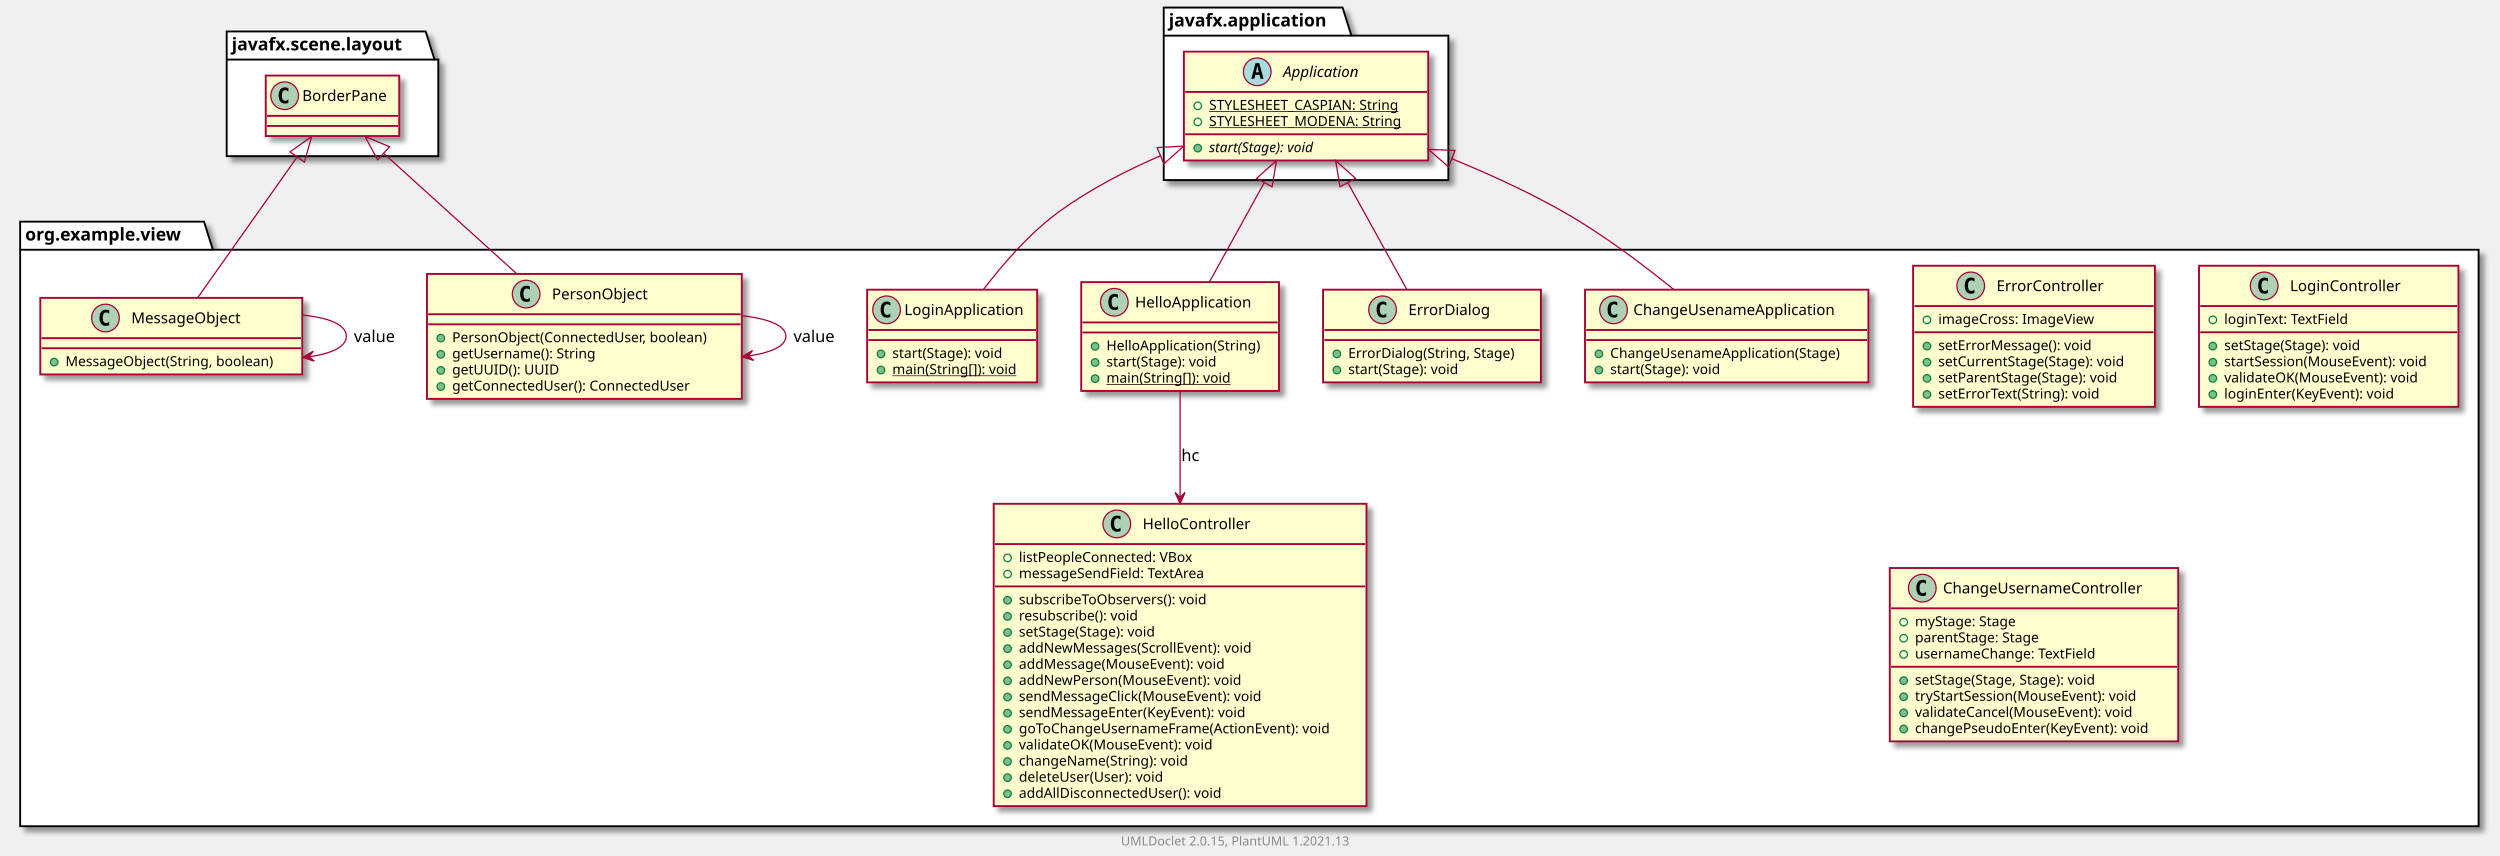
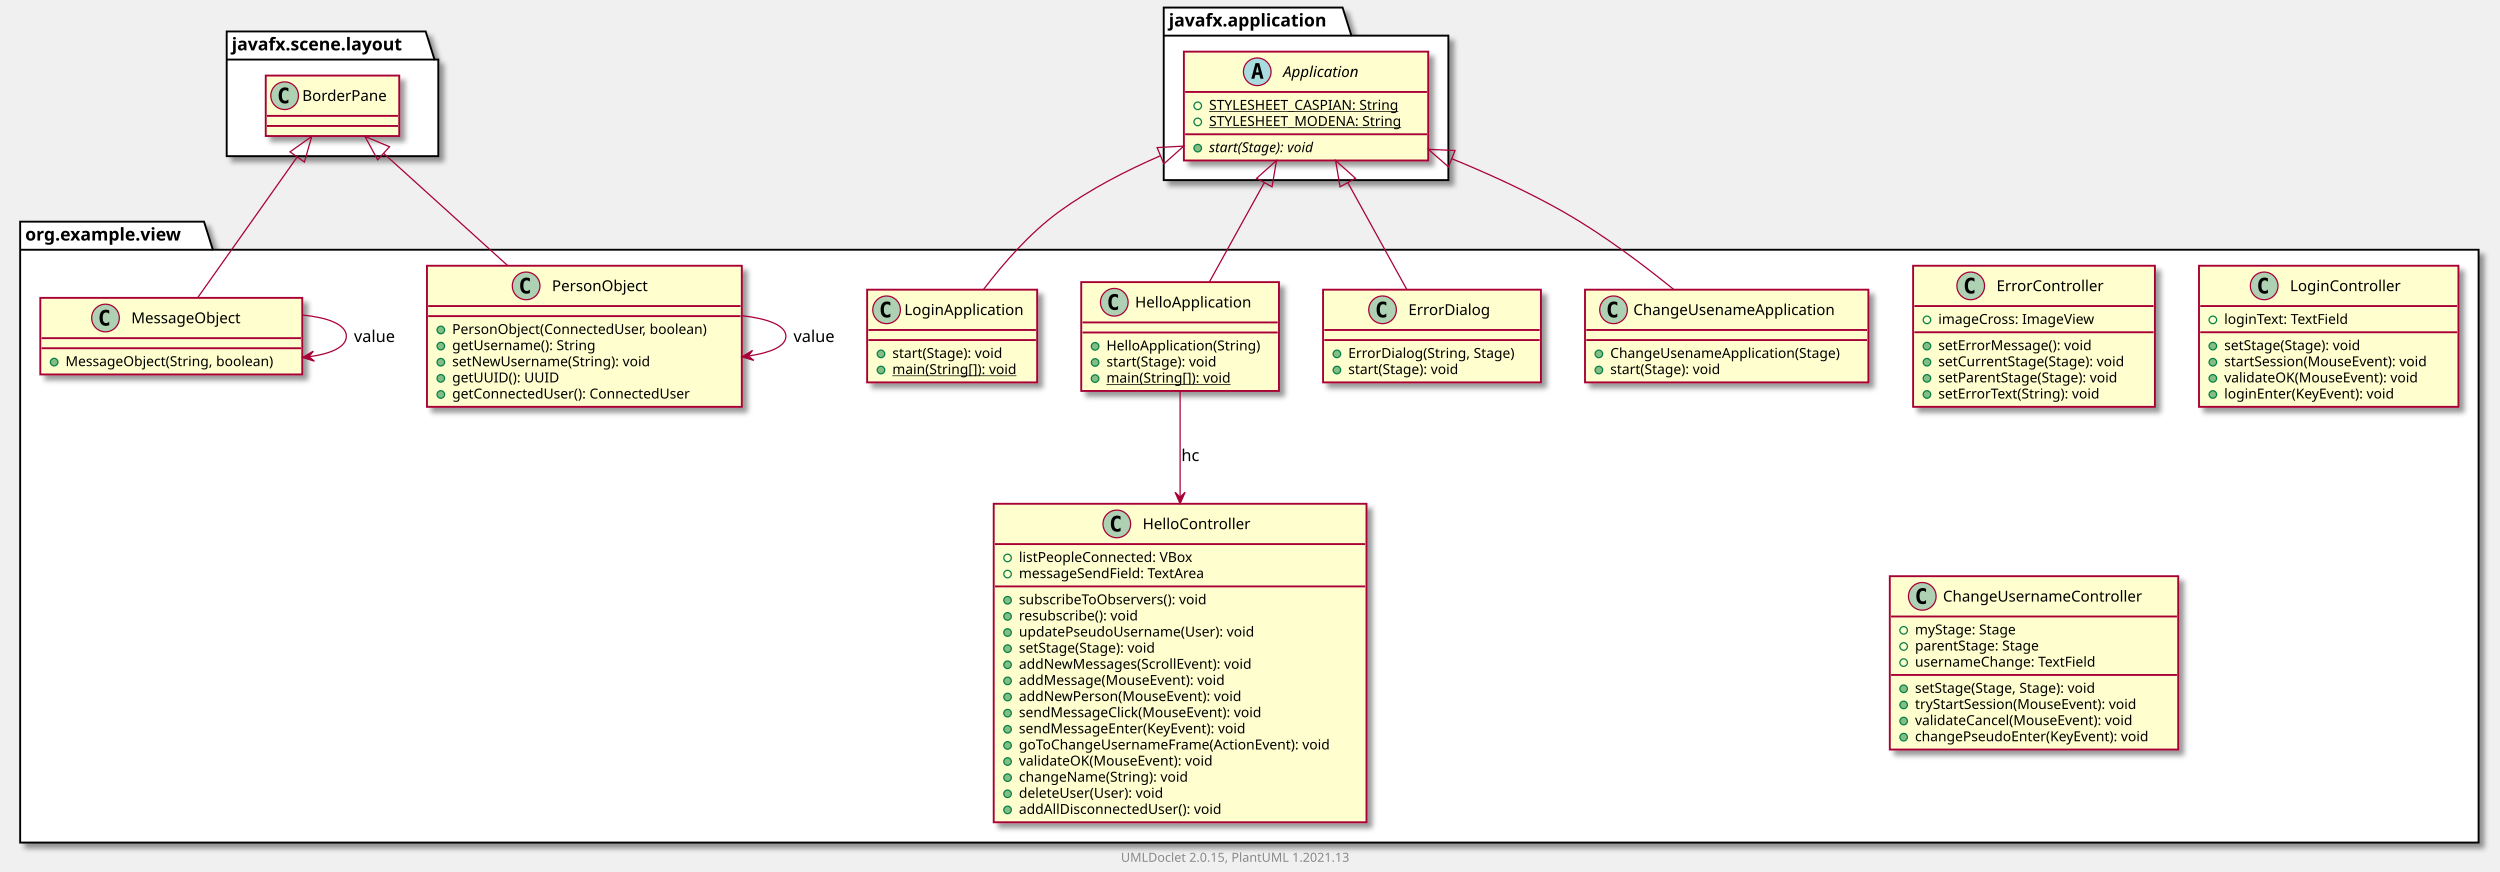
- <svg xmlns="http://www.w3.org/2000/svg" xmlns:xlink="http://www.w3.org/1999/xlink" contentScriptType="application/ecmascript" contentStyleType="text/css" height="679px" preserveAspectRatio="none" style="width:1985px;height:679px;background:#FFFFFF;" version="1.1" viewBox="0 0 1985 679" width="1985px" zoomAndPan="magnify">
+ <svg xmlns="http://www.w3.org/2000/svg" xmlns:xlink="http://www.w3.org/1999/xlink" contentScriptType="application/ecmascript" contentStyleType="text/css" height="692px" preserveAspectRatio="none" style="width:1985px;height:692px;background:#FFFFFF;" version="1.1" viewBox="0 0 1985 692" width="1985px" zoomAndPan="magnify">
  <defs>
-     <filter height="300%" id="fmupxkl5k8jo1" width="300%" x="-1" y="-1">
+     <filter height="300%" id="f5amb7u6bgiwy" width="300%" x="-1" y="-1">
      <feGaussianBlur result="blurOut" stdDeviation="2.0" />
      <feColorMatrix in="blurOut" result="blurOut2" type="matrix" values="0 0 0 0 0 0 0 0 0 0 0 0 0 0 0 0 0 0 .4 0" />
      <feOffset dx="4.0" dy="4.0" in="blurOut2" result="blurOut3" />
      <feBlend in="SourceGraphic" in2="blurOut3" mode="normal" />
    </filter>
  </defs>
  <g>
-     <polygon fill="#FFFFFF" filter="url(#fmupxkl5k8jo1)" points="16,176,162,176,169,198.297,1968,198.297,1968,656,16,656,16,176" style="stroke:#000000;stroke-width:1.5;" />
+     <polygon fill="#FFFFFF" filter="url(#f5amb7u6bgiwy)" points="16,176,162,176,169,198.297,1968,198.297,1968,669,16,669,16,176" style="stroke:#000000;stroke-width:1.5;" />
    <line style="stroke:#000000;stroke-width:1.5;" x1="16" x2="169" y1="198.297" y2="198.297" />
    <text fill="#000000" font-family="sans-serif" font-size="14" font-weight="bold" lengthAdjust="spacing" textLength="140" x="20" y="190.995">org.example.view</text>
-     <polygon fill="#FFFFFF" filter="url(#fmupxkl5k8jo1)" points="180,25,338,25,345,47.297,348,47.297,348,124,180,124,180,25" style="stroke:#000000;stroke-width:1.5;" />
+     <polygon fill="#FFFFFF" filter="url(#f5amb7u6bgiwy)" points="180,25,338,25,345,47.297,348,47.297,348,124,180,124,180,25" style="stroke:#000000;stroke-width:1.5;" />
    <line style="stroke:#000000;stroke-width:1.5;" x1="180" x2="345" y1="47.297" y2="47.297" />
    <text fill="#000000" font-family="sans-serif" font-size="14" font-weight="bold" lengthAdjust="spacing" textLength="152" x="184" y="39.995">javafx.scene.layout</text>
-     <polygon fill="#FFFFFF" filter="url(#fmupxkl5k8jo1)" points="924,6,1066,6,1073,28.297,1150,28.297,1150,143,924,143,924,6" style="stroke:#000000;stroke-width:1.5;" />
+     <polygon fill="#FFFFFF" filter="url(#f5amb7u6bgiwy)" points="924,6,1066,6,1073,28.297,1150,28.297,1150,143,924,143,924,6" style="stroke:#000000;stroke-width:1.5;" />
    <line style="stroke:#000000;stroke-width:1.5;" x1="924" x2="1073" y1="28.297" y2="28.297" />
    <text fill="#000000" font-family="sans-serif" font-size="14" font-weight="bold" lengthAdjust="spacing" textLength="136" x="928" y="20.995">javafx.application</text>
    <a href="MessageObject.html" target="_top" title="MessageObject.html" xlink:actuate="onRequest" xlink:href="MessageObject.html" xlink:show="new" xlink:title="MessageObject.html" xlink:type="simple">
-       <rect codeLine="3" fill="#FEFECE" filter="url(#fmupxkl5k8jo1)" height="60.805" id="org.example.view.MessageObject" style="stroke:#A80036;stroke-width:1.5;" width="208" x="32" y="236.5" />
+       <rect codeLine="3" fill="#FEFECE" filter="url(#f5amb7u6bgiwy)" height="60.805" id="org.example.view.MessageObject" style="stroke:#A80036;stroke-width:1.5;" width="208" x="32" y="236.5" />
      <ellipse cx="83.75" cy="252.5" fill="#ADD1B2" rx="11" ry="11" style="stroke:#A80036;stroke-width:1.0;" />
      <path d="M86.719,258.141 Q86.141,258.438 85.5,258.578 Q84.859,258.734 84.156,258.734 Q81.656,258.734 80.328,257.094 Q79.016,255.438 79.016,252.312 Q79.016,249.188 80.328,247.531 Q81.656,245.875 84.156,245.875 Q84.859,245.875 85.5,246.031 Q86.156,246.188 86.719,246.484 L86.719,249.203 Q86.094,248.625 85.5,248.359 Q84.906,248.078 84.281,248.078 Q82.938,248.078 82.25,249.156 Q81.562,250.219 81.562,252.312 Q81.562,254.406 82.25,255.484 Q82.938,256.547 84.281,256.547 Q84.906,256.547 85.5,256.281 Q86.094,256 86.719,255.422 L86.719,258.141 Z " fill="#000000" />
      <text fill="#000000" font-family="sans-serif" font-size="12" lengthAdjust="spacing" textLength="96" x="104.25" y="256.654">MessageObject</text>
      <line style="stroke:#A80036;stroke-width:1.5;" x1="33" x2="239" y1="268.5" y2="268.5" />
      <line style="stroke:#A80036;stroke-width:1.5;" x1="33" x2="239" y1="276.5" y2="276.5" />
      <ellipse cx="43" cy="287.5" fill="#84BE84" rx="3" ry="3" style="stroke:#038048;stroke-width:1.0;" />
      <text fill="#000000" font-family="sans-serif" font-size="11" lengthAdjust="spacing" textLength="182" x="52" y="290.71">MessageObject(String, boolean)</text>
    </a>
    <a href="ErrorController.html" target="_top" title="ErrorController.html" xlink:actuate="onRequest" xlink:href="ErrorController.html" xlink:show="new" xlink:title="ErrorController.html" xlink:type="simple">
-       <rect codeLine="7" fill="#FEFECE" filter="url(#fmupxkl5k8jo1)" height="112.023" id="org.example.view.ErrorController" style="stroke:#A80036;stroke-width:1.5;" width="192" x="1519" y="211" />
+       <rect codeLine="7" fill="#FEFECE" filter="url(#f5amb7u6bgiwy)" height="112.023" id="org.example.view.ErrorController" style="stroke:#A80036;stroke-width:1.5;" width="192" x="1519" y="211" />
      <ellipse cx="1564.75" cy="227" fill="#ADD1B2" rx="11" ry="11" style="stroke:#A80036;stroke-width:1.0;" />
      <path d="M1567.719,232.641 Q1567.141,232.938 1566.5,233.078 Q1565.859,233.234 1565.156,233.234 Q1562.656,233.234 1561.328,231.594 Q1560.016,229.938 1560.016,226.812 Q1560.016,223.688 1561.328,222.031 Q1562.656,220.375 1565.156,220.375 Q1565.859,220.375 1566.5,220.531 Q1567.156,220.688 1567.719,220.984 L1567.719,223.703 Q1567.094,223.125 1566.5,222.859 Q1565.906,222.578 1565.281,222.578 Q1563.938,222.578 1563.25,223.656 Q1562.562,224.719 1562.562,226.812 Q1562.562,228.906 1563.25,229.984 Q1563.938,231.047 1565.281,231.047 Q1565.906,231.047 1566.5,230.781 Q1567.094,230.5 1567.719,229.922 L1567.719,232.641 Z " fill="#000000" />
      <text fill="#000000" font-family="sans-serif" font-size="12" lengthAdjust="spacing" textLength="92" x="1585.25" y="231.154">ErrorController</text>
      <line style="stroke:#A80036;stroke-width:1.5;" x1="1520" x2="1710" y1="243" y2="243" />
      <ellipse cx="1530" cy="254" rx="3" ry="3" style="stroke:#038048;stroke-width:1.0;fill:none;" />
      <text fill="#000000" font-family="sans-serif" font-size="11" lengthAdjust="spacing" textLength="138" x="1539" y="257.21">imageCross: ImageView</text>
      <line style="stroke:#A80036;stroke-width:1.5;" x1="1520" x2="1710" y1="263.805" y2="263.805" />
      <ellipse cx="1530" cy="274.805" fill="#84BE84" rx="3" ry="3" style="stroke:#038048;stroke-width:1.0;" />
      <text fill="#000000" font-family="sans-serif" font-size="11" lengthAdjust="spacing" textLength="137" x="1539" y="278.015">setErrorMessage(): void</text>
      <ellipse cx="1530" cy="287.609" fill="#84BE84" rx="3" ry="3" style="stroke:#038048;stroke-width:1.0;" />
      <text fill="#000000" font-family="sans-serif" font-size="11" lengthAdjust="spacing" textLength="166" x="1539" y="290.82">setCurrentStage(Stage): void</text>
      <ellipse cx="1530" cy="300.414" fill="#84BE84" rx="3" ry="3" style="stroke:#038048;stroke-width:1.0;" />
      <text fill="#000000" font-family="sans-serif" font-size="11" lengthAdjust="spacing" textLength="160" x="1539" y="303.625">setParentStage(Stage): void</text>
      <ellipse cx="1530" cy="313.219" fill="#84BE84" rx="3" ry="3" style="stroke:#038048;stroke-width:1.0;" />
      <text fill="#000000" font-family="sans-serif" font-size="11" lengthAdjust="spacing" textLength="144" x="1539" y="316.429">setErrorText(String): void</text>
    </a>
    <a href="LoginApplication.html" target="_top" title="LoginApplication.html" xlink:actuate="onRequest" xlink:href="LoginApplication.html" xlink:show="new" xlink:title="LoginApplication.html" xlink:type="simple">
-       <rect codeLine="15" fill="#FEFECE" filter="url(#fmupxkl5k8jo1)" height="73.609" id="org.example.view.LoginApplication" style="stroke:#A80036;stroke-width:1.5;" width="135" x="688.5" y="230" />
+       <rect codeLine="15" fill="#FEFECE" filter="url(#f5amb7u6bgiwy)" height="73.609" id="org.example.view.LoginApplication" style="stroke:#A80036;stroke-width:1.5;" width="135" x="688.5" y="230" />
      <ellipse cx="703.95" cy="246" fill="#ADD1B2" rx="11" ry="11" style="stroke:#A80036;stroke-width:1.0;" />
      <path d="M706.919,251.641 Q706.341,251.938 705.7,252.078 Q705.059,252.234 704.356,252.234 Q701.856,252.234 700.528,250.594 Q699.216,248.938 699.216,245.812 Q699.216,242.688 700.528,241.031 Q701.856,239.375 704.356,239.375 Q705.059,239.375 705.7,239.531 Q706.356,239.688 706.919,239.984 L706.919,242.703 Q706.294,242.125 705.7,241.859 Q705.106,241.578 704.481,241.578 Q703.138,241.578 702.45,242.656 Q701.763,243.719 701.763,245.812 Q701.763,247.906 702.45,248.984 Q703.138,250.047 704.481,250.047 Q705.106,250.047 705.7,249.781 Q706.294,249.5 706.919,248.922 L706.919,251.641 Z " fill="#000000" />
      <text fill="#000000" font-family="sans-serif" font-size="12" lengthAdjust="spacing" textLength="102" x="718.05" y="250.154">LoginApplication</text>
      <line style="stroke:#A80036;stroke-width:1.5;" x1="689.5" x2="822.5" y1="262" y2="262" />
      <line style="stroke:#A80036;stroke-width:1.5;" x1="689.5" x2="822.5" y1="270" y2="270" />
      <ellipse cx="699.5" cy="281" fill="#84BE84" rx="3" ry="3" style="stroke:#038048;stroke-width:1.0;" />
      <text fill="#000000" font-family="sans-serif" font-size="11" lengthAdjust="spacing" textLength="99" x="708.5" y="284.21">start(Stage): void</text>
      <ellipse cx="699.5" cy="293.805" fill="#84BE84" rx="3" ry="3" style="stroke:#038048;stroke-width:1.0;" />
      <text fill="#000000" font-family="sans-serif" font-size="11" lengthAdjust="spacing" text-decoration="underline" textLength="109" x="708.5" y="297.015">main(String[]): void</text>
    </a>
    <a href="LoginController.html" target="_top" title="LoginController.html" xlink:actuate="onRequest" xlink:href="LoginController.html" xlink:show="new" xlink:title="LoginController.html" xlink:type="simple">
-       <rect codeLine="20" fill="#FEFECE" filter="url(#fmupxkl5k8jo1)" height="112.023" id="org.example.view.LoginController" style="stroke:#A80036;stroke-width:1.5;" width="206" x="1746" y="211" />
+       <rect codeLine="20" fill="#FEFECE" filter="url(#f5amb7u6bgiwy)" height="112.023" id="org.example.view.LoginController" style="stroke:#A80036;stroke-width:1.5;" width="206" x="1746" y="211" />
      <ellipse cx="1797.75" cy="227" fill="#ADD1B2" rx="11" ry="11" style="stroke:#A80036;stroke-width:1.0;" />
      <path d="M1800.719,232.641 Q1800.141,232.938 1799.5,233.078 Q1798.859,233.234 1798.156,233.234 Q1795.656,233.234 1794.328,231.594 Q1793.016,229.938 1793.016,226.812 Q1793.016,223.688 1794.328,222.031 Q1795.656,220.375 1798.156,220.375 Q1798.859,220.375 1799.5,220.531 Q1800.156,220.688 1800.719,220.984 L1800.719,223.703 Q1800.094,223.125 1799.5,222.859 Q1798.906,222.578 1798.281,222.578 Q1796.938,222.578 1796.25,223.656 Q1795.562,224.719 1795.562,226.812 Q1795.562,228.906 1796.25,229.984 Q1796.938,231.047 1798.281,231.047 Q1798.906,231.047 1799.5,230.781 Q1800.094,230.5 1800.719,229.922 L1800.719,232.641 Z " fill="#000000" />
      <text fill="#000000" font-family="sans-serif" font-size="12" lengthAdjust="spacing" textLength="94" x="1818.25" y="231.154">LoginController</text>
      <line style="stroke:#A80036;stroke-width:1.5;" x1="1747" x2="1951" y1="243" y2="243" />
      <ellipse cx="1757" cy="254" rx="3" ry="3" style="stroke:#038048;stroke-width:1.0;fill:none;" />
      <text fill="#000000" font-family="sans-serif" font-size="11" lengthAdjust="spacing" textLength="109" x="1766" y="257.21">loginText: TextField</text>
      <line style="stroke:#A80036;stroke-width:1.5;" x1="1747" x2="1951" y1="263.805" y2="263.805" />
      <ellipse cx="1757" cy="274.805" fill="#84BE84" rx="3" ry="3" style="stroke:#038048;stroke-width:1.0;" />
      <text fill="#000000" font-family="sans-serif" font-size="11" lengthAdjust="spacing" textLength="123" x="1766" y="278.015">setStage(Stage): void</text>
      <ellipse cx="1757" cy="287.609" fill="#84BE84" rx="3" ry="3" style="stroke:#038048;stroke-width:1.0;" />
      <text fill="#000000" font-family="sans-serif" font-size="11" lengthAdjust="spacing" textLength="180" x="1766" y="290.82">startSession(MouseEvent): void</text>
      <ellipse cx="1757" cy="300.414" fill="#84BE84" rx="3" ry="3" style="stroke:#038048;stroke-width:1.0;" />
      <text fill="#000000" font-family="sans-serif" font-size="11" lengthAdjust="spacing" textLength="167" x="1766" y="303.625">validateOK(MouseEvent): void</text>
      <ellipse cx="1757" cy="313.219" fill="#84BE84" rx="3" ry="3" style="stroke:#038048;stroke-width:1.0;" />
      <text fill="#000000" font-family="sans-serif" font-size="11" lengthAdjust="spacing" textLength="147" x="1766" y="316.429">loginEnter(KeyEvent): void</text>
    </a>
    <a href="HelloApplication.html" target="_top" title="HelloApplication.html" xlink:actuate="onRequest" xlink:href="HelloApplication.html" xlink:show="new" xlink:title="HelloApplication.html" xlink:type="simple">
-       <rect codeLine="28" fill="#FEFECE" filter="url(#fmupxkl5k8jo1)" height="86.414" id="org.example.view.HelloApplication" style="stroke:#A80036;stroke-width:1.5;" width="157" x="858.5" y="224" />
+       <rect codeLine="28" fill="#FEFECE" filter="url(#f5amb7u6bgiwy)" height="86.414" id="org.example.view.HelloApplication" style="stroke:#A80036;stroke-width:1.5;" width="157" x="858.5" y="224" />
      <ellipse cx="884.75" cy="240" fill="#ADD1B2" rx="11" ry="11" style="stroke:#A80036;stroke-width:1.0;" />
      <path d="M887.719,245.641 Q887.141,245.938 886.5,246.078 Q885.859,246.234 885.156,246.234 Q882.656,246.234 881.328,244.594 Q880.016,242.938 880.016,239.812 Q880.016,236.688 881.328,235.031 Q882.656,233.375 885.156,233.375 Q885.859,233.375 886.5,233.531 Q887.156,233.688 887.719,233.984 L887.719,236.703 Q887.094,236.125 886.5,235.859 Q885.906,235.578 885.281,235.578 Q883.938,235.578 883.25,236.656 Q882.562,237.719 882.562,239.812 Q882.562,241.906 883.25,242.984 Q883.938,244.047 885.281,244.047 Q885.906,244.047 886.5,243.781 Q887.094,243.5 887.719,242.922 L887.719,245.641 Z " fill="#000000" />
      <text fill="#000000" font-family="sans-serif" font-size="12" lengthAdjust="spacing" textLength="100" x="901.25" y="244.154">HelloApplication</text>
      <line style="stroke:#A80036;stroke-width:1.5;" x1="859.5" x2="1014.5" y1="256" y2="256" />
      <line style="stroke:#A80036;stroke-width:1.5;" x1="859.5" x2="1014.5" y1="264" y2="264" />
      <ellipse cx="869.5" cy="275" fill="#84BE84" rx="3" ry="3" style="stroke:#038048;stroke-width:1.0;" />
      <text fill="#000000" font-family="sans-serif" font-size="11" lengthAdjust="spacing" textLength="131" x="878.5" y="278.21">HelloApplication(String)</text>
      <ellipse cx="869.5" cy="287.805" fill="#84BE84" rx="3" ry="3" style="stroke:#038048;stroke-width:1.0;" />
      <text fill="#000000" font-family="sans-serif" font-size="11" lengthAdjust="spacing" textLength="99" x="878.5" y="291.015">start(Stage): void</text>
      <ellipse cx="869.5" cy="300.609" fill="#84BE84" rx="3" ry="3" style="stroke:#038048;stroke-width:1.0;" />
      <text fill="#000000" font-family="sans-serif" font-size="11" lengthAdjust="spacing" text-decoration="underline" textLength="109" x="878.5" y="303.82">main(String[]): void</text>
    </a>
    <a href="ChangeUsernameController.html" target="_top" title="ChangeUsernameController.html" xlink:actuate="onRequest" xlink:href="ChangeUsernameController.html" xlink:show="new" xlink:title="ChangeUsernameController.html" xlink:type="simple">
-       <rect codeLine="34" fill="#FEFECE" filter="url(#fmupxkl5k8jo1)" height="137.633" id="org.example.view.ChangeUsernameController" style="stroke:#A80036;stroke-width:1.5;" width="229" x="1500.5" y="451" />
-       <ellipse cx="1526.3" cy="467" fill="#ADD1B2" rx="11" ry="11" style="stroke:#A80036;stroke-width:1.0;" />
-       <path d="M1529.269,472.641 Q1528.691,472.938 1528.05,473.078 Q1527.409,473.234 1526.706,473.234 Q1524.206,473.234 1522.878,471.594 Q1521.566,469.938 1521.566,466.812 Q1521.566,463.688 1522.878,462.031 Q1524.206,460.375 1526.706,460.375 Q1527.409,460.375 1528.05,460.531 Q1528.706,460.688 1529.269,460.984 L1529.269,463.703 Q1528.644,463.125 1528.05,462.859 Q1527.456,462.578 1526.831,462.578 Q1525.487,462.578 1524.8,463.656 Q1524.112,464.719 1524.112,466.812 Q1524.112,468.906 1524.8,469.984 Q1525.487,471.047 1526.831,471.047 Q1527.456,471.047 1528.05,470.781 Q1528.644,470.5 1529.269,469.922 L1529.269,472.641 Z " fill="#000000" />
-       <text fill="#000000" font-family="sans-serif" font-size="12" lengthAdjust="spacing" textLength="173" x="1542.7" y="471.154">ChangeUsernameController</text>
-       <line style="stroke:#A80036;stroke-width:1.5;" x1="1501.5" x2="1728.5" y1="483" y2="483" />
-       <ellipse cx="1511.5" cy="494" rx="3" ry="3" style="stroke:#038048;stroke-width:1.0;fill:none;" />
-       <text fill="#000000" font-family="sans-serif" font-size="11" lengthAdjust="spacing" textLength="91" x="1520.5" y="497.21">myStage: Stage</text>
-       <ellipse cx="1511.5" cy="506.805" rx="3" ry="3" style="stroke:#038048;stroke-width:1.0;fill:none;" />
-       <text fill="#000000" font-family="sans-serif" font-size="11" lengthAdjust="spacing" textLength="111" x="1520.5" y="510.015">parentStage: Stage</text>
-       <ellipse cx="1511.5" cy="519.609" rx="3" ry="3" style="stroke:#038048;stroke-width:1.0;fill:none;" />
-       <text fill="#000000" font-family="sans-serif" font-size="11" lengthAdjust="spacing" textLength="159" x="1520.5" y="522.82">usernameChange: TextField</text>
-       <line style="stroke:#A80036;stroke-width:1.5;" x1="1501.5" x2="1728.5" y1="529.414" y2="529.414" />
-       <ellipse cx="1511.5" cy="540.414" fill="#84BE84" rx="3" ry="3" style="stroke:#038048;stroke-width:1.0;" />
-       <text fill="#000000" font-family="sans-serif" font-size="11" lengthAdjust="spacing" textLength="164" x="1520.5" y="543.625">setStage(Stage, Stage): void</text>
-       <ellipse cx="1511.5" cy="553.219" fill="#84BE84" rx="3" ry="3" style="stroke:#038048;stroke-width:1.0;" />
-       <text fill="#000000" font-family="sans-serif" font-size="11" lengthAdjust="spacing" textLength="196" x="1520.5" y="556.429">tryStartSession(MouseEvent): void</text>
-       <ellipse cx="1511.5" cy="566.023" fill="#84BE84" rx="3" ry="3" style="stroke:#038048;stroke-width:1.0;" />
-       <text fill="#000000" font-family="sans-serif" font-size="11" lengthAdjust="spacing" textLength="189" x="1520.5" y="569.234">validateCancel(MouseEvent): void</text>
-       <ellipse cx="1511.5" cy="578.828" fill="#84BE84" rx="3" ry="3" style="stroke:#038048;stroke-width:1.0;" />
-       <text fill="#000000" font-family="sans-serif" font-size="11" lengthAdjust="spacing" textLength="203" x="1520.5" y="582.039">changePseudoEnter(KeyEvent): void</text>
+       <rect codeLine="34" fill="#FEFECE" filter="url(#f5amb7u6bgiwy)" height="137.633" id="org.example.view.ChangeUsernameController" style="stroke:#A80036;stroke-width:1.5;" width="229" x="1500.5" y="457.5" />
+       <ellipse cx="1526.3" cy="473.5" fill="#ADD1B2" rx="11" ry="11" style="stroke:#A80036;stroke-width:1.0;" />
+       <path d="M1529.269,479.141 Q1528.691,479.438 1528.05,479.578 Q1527.409,479.734 1526.706,479.734 Q1524.206,479.734 1522.878,478.094 Q1521.566,476.438 1521.566,473.312 Q1521.566,470.188 1522.878,468.531 Q1524.206,466.875 1526.706,466.875 Q1527.409,466.875 1528.05,467.031 Q1528.706,467.188 1529.269,467.484 L1529.269,470.203 Q1528.644,469.625 1528.05,469.359 Q1527.456,469.078 1526.831,469.078 Q1525.487,469.078 1524.8,470.156 Q1524.112,471.219 1524.112,473.312 Q1524.112,475.406 1524.8,476.484 Q1525.487,477.547 1526.831,477.547 Q1527.456,477.547 1528.05,477.281 Q1528.644,477 1529.269,476.422 L1529.269,479.141 Z " fill="#000000" />
+       <text fill="#000000" font-family="sans-serif" font-size="12" lengthAdjust="spacing" textLength="173" x="1542.7" y="477.654">ChangeUsernameController</text>
+       <line style="stroke:#A80036;stroke-width:1.5;" x1="1501.5" x2="1728.5" y1="489.5" y2="489.5" />
+       <ellipse cx="1511.5" cy="500.5" rx="3" ry="3" style="stroke:#038048;stroke-width:1.0;fill:none;" />
+       <text fill="#000000" font-family="sans-serif" font-size="11" lengthAdjust="spacing" textLength="91" x="1520.5" y="503.71">myStage: Stage</text>
+       <ellipse cx="1511.5" cy="513.305" rx="3" ry="3" style="stroke:#038048;stroke-width:1.0;fill:none;" />
+       <text fill="#000000" font-family="sans-serif" font-size="11" lengthAdjust="spacing" textLength="111" x="1520.5" y="516.515">parentStage: Stage</text>
+       <ellipse cx="1511.5" cy="526.109" rx="3" ry="3" style="stroke:#038048;stroke-width:1.0;fill:none;" />
+       <text fill="#000000" font-family="sans-serif" font-size="11" lengthAdjust="spacing" textLength="159" x="1520.5" y="529.32">usernameChange: TextField</text>
+       <line style="stroke:#A80036;stroke-width:1.5;" x1="1501.5" x2="1728.5" y1="535.914" y2="535.914" />
+       <ellipse cx="1511.5" cy="546.914" fill="#84BE84" rx="3" ry="3" style="stroke:#038048;stroke-width:1.0;" />
+       <text fill="#000000" font-family="sans-serif" font-size="11" lengthAdjust="spacing" textLength="164" x="1520.5" y="550.125">setStage(Stage, Stage): void</text>
+       <ellipse cx="1511.5" cy="559.719" fill="#84BE84" rx="3" ry="3" style="stroke:#038048;stroke-width:1.0;" />
+       <text fill="#000000" font-family="sans-serif" font-size="11" lengthAdjust="spacing" textLength="196" x="1520.5" y="562.929">tryStartSession(MouseEvent): void</text>
+       <ellipse cx="1511.5" cy="572.523" fill="#84BE84" rx="3" ry="3" style="stroke:#038048;stroke-width:1.0;" />
+       <text fill="#000000" font-family="sans-serif" font-size="11" lengthAdjust="spacing" textLength="189" x="1520.5" y="575.734">validateCancel(MouseEvent): void</text>
+       <ellipse cx="1511.5" cy="585.328" fill="#84BE84" rx="3" ry="3" style="stroke:#038048;stroke-width:1.0;" />
+       <text fill="#000000" font-family="sans-serif" font-size="11" lengthAdjust="spacing" textLength="203" x="1520.5" y="588.539">changePseudoEnter(KeyEvent): void</text>
    </a>
    <a href="ErrorDialog.html" target="_top" title="ErrorDialog.html" xlink:actuate="onRequest" xlink:href="ErrorDialog.html" xlink:show="new" xlink:title="ErrorDialog.html" xlink:type="simple">
-       <rect codeLine="44" fill="#FEFECE" filter="url(#fmupxkl5k8jo1)" height="73.609" id="org.example.view.ErrorDialog" style="stroke:#A80036;stroke-width:1.5;" width="173" x="1050.5" y="230" />
+       <rect codeLine="44" fill="#FEFECE" filter="url(#f5amb7u6bgiwy)" height="73.609" id="org.example.view.ErrorDialog" style="stroke:#A80036;stroke-width:1.5;" width="173" x="1050.5" y="230" />
      <ellipse cx="1097.75" cy="246" fill="#ADD1B2" rx="11" ry="11" style="stroke:#A80036;stroke-width:1.0;" />
      <path d="M1100.719,251.641 Q1100.141,251.938 1099.5,252.078 Q1098.859,252.234 1098.156,252.234 Q1095.656,252.234 1094.328,250.594 Q1093.016,248.938 1093.016,245.812 Q1093.016,242.688 1094.328,241.031 Q1095.656,239.375 1098.156,239.375 Q1098.859,239.375 1099.5,239.531 Q1100.156,239.688 1100.719,239.984 L1100.719,242.703 Q1100.094,242.125 1099.5,241.859 Q1098.906,241.578 1098.281,241.578 Q1096.938,241.578 1096.25,242.656 Q1095.562,243.719 1095.562,245.812 Q1095.562,247.906 1096.25,248.984 Q1096.938,250.047 1098.281,250.047 Q1098.906,250.047 1099.5,249.781 Q1100.094,249.5 1100.719,248.922 L1100.719,251.641 Z " fill="#000000" />
      <text fill="#000000" font-family="sans-serif" font-size="12" lengthAdjust="spacing" textLength="70" x="1118.25" y="250.154">ErrorDialog</text>
      <line style="stroke:#A80036;stroke-width:1.5;" x1="1051.5" x2="1222.5" y1="262" y2="262" />
      <line style="stroke:#A80036;stroke-width:1.5;" x1="1051.5" x2="1222.5" y1="270" y2="270" />
      <ellipse cx="1061.5" cy="281" fill="#84BE84" rx="3" ry="3" style="stroke:#038048;stroke-width:1.0;" />
      <text fill="#000000" font-family="sans-serif" font-size="11" lengthAdjust="spacing" textLength="147" x="1070.5" y="284.21">ErrorDialog(String, Stage)</text>
      <ellipse cx="1061.5" cy="293.805" fill="#84BE84" rx="3" ry="3" style="stroke:#038048;stroke-width:1.0;" />
      <text fill="#000000" font-family="sans-serif" font-size="11" lengthAdjust="spacing" textLength="99" x="1070.5" y="297.015">start(Stage): void</text>
    </a>
    <a href="ChangeUsenameApplication.html" target="_top" title="ChangeUsenameApplication.html" xlink:actuate="onRequest" xlink:href="ChangeUsenameApplication.html" xlink:show="new" xlink:title="ChangeUsenameApplication.html" xlink:type="simple">
-       <rect codeLine="49" fill="#FEFECE" filter="url(#fmupxkl5k8jo1)" height="73.609" id="org.example.view.ChangeUsenameApplication" style="stroke:#A80036;stroke-width:1.5;" width="225" x="1258.5" y="230" />
+       <rect codeLine="49" fill="#FEFECE" filter="url(#f5amb7u6bgiwy)" height="73.609" id="org.example.view.ChangeUsenameApplication" style="stroke:#A80036;stroke-width:1.5;" width="225" x="1258.5" y="230" />
      <ellipse cx="1281.15" cy="246" fill="#ADD1B2" rx="11" ry="11" style="stroke:#A80036;stroke-width:1.0;" />
      <path d="M1284.119,251.641 Q1283.541,251.938 1282.9,252.078 Q1282.259,252.234 1281.556,252.234 Q1279.056,252.234 1277.728,250.594 Q1276.416,248.938 1276.416,245.812 Q1276.416,242.688 1277.728,241.031 Q1279.056,239.375 1281.556,239.375 Q1282.259,239.375 1282.9,239.531 Q1283.556,239.688 1284.119,239.984 L1284.119,242.703 Q1283.494,242.125 1282.9,241.859 Q1282.306,241.578 1281.681,241.578 Q1280.338,241.578 1279.65,242.656 Q1278.963,243.719 1278.963,245.812 Q1278.963,247.906 1279.65,248.984 Q1280.338,250.047 1281.681,250.047 Q1282.306,250.047 1282.9,249.781 Q1283.494,249.5 1284.119,248.922 L1284.119,251.641 Z " fill="#000000" />
      <text fill="#000000" font-family="sans-serif" font-size="12" lengthAdjust="spacing" textLength="176" x="1296.85" y="250.154">ChangeUsenameApplication</text>
      <line style="stroke:#A80036;stroke-width:1.5;" x1="1259.5" x2="1482.5" y1="262" y2="262" />
      <line style="stroke:#A80036;stroke-width:1.5;" x1="1259.5" x2="1482.5" y1="270" y2="270" />
      <ellipse cx="1269.5" cy="281" fill="#84BE84" rx="3" ry="3" style="stroke:#038048;stroke-width:1.0;" />
      <text fill="#000000" font-family="sans-serif" font-size="11" lengthAdjust="spacing" textLength="199" x="1278.5" y="284.21">ChangeUsenameApplication(Stage)</text>
      <ellipse cx="1269.5" cy="293.805" fill="#84BE84" rx="3" ry="3" style="stroke:#038048;stroke-width:1.0;" />
      <text fill="#000000" font-family="sans-serif" font-size="11" lengthAdjust="spacing" textLength="99" x="1278.5" y="297.015">start(Stage): void</text>
    </a>
    <a href="HelloController.html" target="_top" title="HelloController.html" xlink:actuate="onRequest" xlink:href="HelloController.html" xlink:show="new" xlink:title="HelloController.html" xlink:type="simple">
-       <rect codeLine="54" fill="#FEFECE" filter="url(#fmupxkl5k8jo1)" height="240.07" id="org.example.view.HelloController" style="stroke:#A80036;stroke-width:1.5;" width="296" x="789" y="400" />
+       <rect codeLine="54" fill="#FEFECE" filter="url(#f5amb7u6bgiwy)" height="252.875" id="org.example.view.HelloController" style="stroke:#A80036;stroke-width:1.5;" width="296" x="789" y="400" />
      <ellipse cx="886.75" cy="416" fill="#ADD1B2" rx="11" ry="11" style="stroke:#A80036;stroke-width:1.0;" />
      <path d="M889.719,421.641 Q889.141,421.938 888.5,422.078 Q887.859,422.234 887.156,422.234 Q884.656,422.234 883.328,420.594 Q882.016,418.938 882.016,415.812 Q882.016,412.688 883.328,411.031 Q884.656,409.375 887.156,409.375 Q887.859,409.375 888.5,409.531 Q889.156,409.688 889.719,409.984 L889.719,412.703 Q889.094,412.125 888.5,411.859 Q887.906,411.578 887.281,411.578 Q885.938,411.578 885.25,412.656 Q884.562,413.719 884.562,415.812 Q884.562,417.906 885.25,418.984 Q885.938,420.047 887.281,420.047 Q887.906,420.047 888.5,419.781 Q889.094,419.5 889.719,418.922 L889.719,421.641 Z " fill="#000000" />
      <text fill="#000000" font-family="sans-serif" font-size="12" lengthAdjust="spacing" textLength="92" x="907.25" y="420.154">HelloController</text>
      <line style="stroke:#A80036;stroke-width:1.5;" x1="790" x2="1084" y1="432" y2="432" />
      <ellipse cx="800" cy="443" rx="3" ry="3" style="stroke:#038048;stroke-width:1.0;fill:none;" />
      <text fill="#000000" font-family="sans-serif" font-size="11" lengthAdjust="spacing" textLength="151" x="809" y="446.21">listPeopleConnected: VBox</text>
      <ellipse cx="800" cy="455.805" rx="3" ry="3" style="stroke:#038048;stroke-width:1.0;fill:none;" />
      <text fill="#000000" font-family="sans-serif" font-size="11" lengthAdjust="spacing" textLength="166" x="809" y="459.015">messageSendField: TextArea</text>
      <line style="stroke:#A80036;stroke-width:1.5;" x1="790" x2="1084" y1="465.609" y2="465.609" />
      <ellipse cx="800" cy="476.609" fill="#84BE84" rx="3" ry="3" style="stroke:#038048;stroke-width:1.0;" />
      <text fill="#000000" font-family="sans-serif" font-size="11" lengthAdjust="spacing" textLength="169" x="809" y="479.82">subscribeToObservers(): void</text>
      <ellipse cx="800" cy="489.414" fill="#84BE84" rx="3" ry="3" style="stroke:#038048;stroke-width:1.0;" />
      <text fill="#000000" font-family="sans-serif" font-size="11" lengthAdjust="spacing" textLength="107" x="809" y="492.625">resubscribe(): void</text>
      <ellipse cx="800" cy="502.219" fill="#84BE84" rx="3" ry="3" style="stroke:#038048;stroke-width:1.0;" />
-       <text fill="#000000" font-family="sans-serif" font-size="11" lengthAdjust="spacing" textLength="123" x="809" y="505.429">setStage(Stage): void</text>
+       <text fill="#000000" font-family="sans-serif" font-size="11" lengthAdjust="spacing" textLength="206" x="809" y="505.429">updatePseudoUsername(User): void</text>
      <ellipse cx="800" cy="515.023" fill="#84BE84" rx="3" ry="3" style="stroke:#038048;stroke-width:1.0;" />
-       <text fill="#000000" font-family="sans-serif" font-size="11" lengthAdjust="spacing" textLength="205" x="809" y="518.234">addNewMessages(ScrollEvent): void</text>
+       <text fill="#000000" font-family="sans-serif" font-size="11" lengthAdjust="spacing" textLength="123" x="809" y="518.234">setStage(Stage): void</text>
      <ellipse cx="800" cy="527.828" fill="#84BE84" rx="3" ry="3" style="stroke:#038048;stroke-width:1.0;" />
-       <text fill="#000000" font-family="sans-serif" font-size="11" lengthAdjust="spacing" textLength="179" x="809" y="531.039">addMessage(MouseEvent): void</text>
+       <text fill="#000000" font-family="sans-serif" font-size="11" lengthAdjust="spacing" textLength="205" x="809" y="531.039">addNewMessages(ScrollEvent): void</text>
      <ellipse cx="800" cy="540.633" fill="#84BE84" rx="3" ry="3" style="stroke:#038048;stroke-width:1.0;" />
-       <text fill="#000000" font-family="sans-serif" font-size="11" lengthAdjust="spacing" textLength="192" x="809" y="543.843">addNewPerson(MouseEvent): void</text>
+       <text fill="#000000" font-family="sans-serif" font-size="11" lengthAdjust="spacing" textLength="179" x="809" y="543.843">addMessage(MouseEvent): void</text>
      <ellipse cx="800" cy="553.438" fill="#84BE84" rx="3" ry="3" style="stroke:#038048;stroke-width:1.0;" />
-       <text fill="#000000" font-family="sans-serif" font-size="11" lengthAdjust="spacing" textLength="212" x="809" y="556.648">sendMessageClick(MouseEvent): void</text>
+       <text fill="#000000" font-family="sans-serif" font-size="11" lengthAdjust="spacing" textLength="192" x="809" y="556.648">addNewPerson(MouseEvent): void</text>
      <ellipse cx="800" cy="566.242" fill="#84BE84" rx="3" ry="3" style="stroke:#038048;stroke-width:1.0;" />
-       <text fill="#000000" font-family="sans-serif" font-size="11" lengthAdjust="spacing" textLength="199" x="809" y="569.453">sendMessageEnter(KeyEvent): void</text>
+       <text fill="#000000" font-family="sans-serif" font-size="11" lengthAdjust="spacing" textLength="212" x="809" y="569.453">sendMessageClick(MouseEvent): void</text>
      <ellipse cx="800" cy="579.047" fill="#84BE84" rx="3" ry="3" style="stroke:#038048;stroke-width:1.0;" />
-       <text fill="#000000" font-family="sans-serif" font-size="11" lengthAdjust="spacing" textLength="270" x="809" y="582.257">goToChangeUsernameFrame(ActionEvent): void</text>
+       <text fill="#000000" font-family="sans-serif" font-size="11" lengthAdjust="spacing" textLength="199" x="809" y="582.257">sendMessageEnter(KeyEvent): void</text>
      <ellipse cx="800" cy="591.852" fill="#84BE84" rx="3" ry="3" style="stroke:#038048;stroke-width:1.0;" />
-       <text fill="#000000" font-family="sans-serif" font-size="11" lengthAdjust="spacing" textLength="167" x="809" y="595.062">validateOK(MouseEvent): void</text>
+       <text fill="#000000" font-family="sans-serif" font-size="11" lengthAdjust="spacing" textLength="270" x="809" y="595.062">goToChangeUsernameFrame(ActionEvent): void</text>
      <ellipse cx="800" cy="604.656" fill="#84BE84" rx="3" ry="3" style="stroke:#038048;stroke-width:1.0;" />
-       <text fill="#000000" font-family="sans-serif" font-size="11" lengthAdjust="spacing" textLength="147" x="809" y="607.867">changeName(String): void</text>
+       <text fill="#000000" font-family="sans-serif" font-size="11" lengthAdjust="spacing" textLength="167" x="809" y="607.867">validateOK(MouseEvent): void</text>
      <ellipse cx="800" cy="617.461" fill="#84BE84" rx="3" ry="3" style="stroke:#038048;stroke-width:1.0;" />
-       <text fill="#000000" font-family="sans-serif" font-size="11" lengthAdjust="spacing" textLength="128" x="809" y="620.671">deleteUser(User): void</text>
+       <text fill="#000000" font-family="sans-serif" font-size="11" lengthAdjust="spacing" textLength="147" x="809" y="620.671">changeName(String): void</text>
      <ellipse cx="800" cy="630.266" fill="#84BE84" rx="3" ry="3" style="stroke:#038048;stroke-width:1.0;" />
-       <text fill="#000000" font-family="sans-serif" font-size="11" lengthAdjust="spacing" textLength="176" x="809" y="633.476">addAllDisconnectedUser(): void</text>
+       <text fill="#000000" font-family="sans-serif" font-size="11" lengthAdjust="spacing" textLength="128" x="809" y="633.476">deleteUser(User): void</text>
+       <ellipse cx="800" cy="643.07" fill="#84BE84" rx="3" ry="3" style="stroke:#038048;stroke-width:1.0;" />
+       <text fill="#000000" font-family="sans-serif" font-size="11" lengthAdjust="spacing" textLength="176" x="809" y="646.281">addAllDisconnectedUser(): void</text>
    </a>
    <a href="PersonObject.html" target="_top" title="PersonObject.html" xlink:actuate="onRequest" xlink:href="PersonObject.html" xlink:show="new" xlink:title="PersonObject.html" xlink:type="simple">
-       <rect codeLine="72" fill="#FEFECE" filter="url(#fmupxkl5k8jo1)" height="99.219" id="org.example.view.PersonObject" style="stroke:#A80036;stroke-width:1.5;" width="250" x="339" y="217.5" />
-       <ellipse cx="417.75" cy="233.5" fill="#ADD1B2" rx="11" ry="11" style="stroke:#A80036;stroke-width:1.0;" />
-       <path d="M420.719,239.141 Q420.141,239.438 419.5,239.578 Q418.859,239.734 418.156,239.734 Q415.656,239.734 414.328,238.094 Q413.016,236.438 413.016,233.312 Q413.016,230.188 414.328,228.531 Q415.656,226.875 418.156,226.875 Q418.859,226.875 419.5,227.031 Q420.156,227.188 420.719,227.484 L420.719,230.203 Q420.094,229.625 419.5,229.359 Q418.906,229.078 418.281,229.078 Q416.938,229.078 416.25,230.156 Q415.562,231.219 415.562,233.312 Q415.562,235.406 416.25,236.484 Q416.938,237.547 418.281,237.547 Q418.906,237.547 419.5,237.281 Q420.094,237 420.719,236.422 L420.719,239.141 Z " fill="#000000" />
-       <text fill="#000000" font-family="sans-serif" font-size="12" lengthAdjust="spacing" textLength="84" x="438.25" y="237.654">PersonObject</text>
-       <line style="stroke:#A80036;stroke-width:1.5;" x1="340" x2="588" y1="249.5" y2="249.5" />
-       <line style="stroke:#A80036;stroke-width:1.5;" x1="340" x2="588" y1="257.5" y2="257.5" />
-       <ellipse cx="350" cy="268.5" fill="#84BE84" rx="3" ry="3" style="stroke:#038048;stroke-width:1.0;" />
-       <text fill="#000000" font-family="sans-serif" font-size="11" lengthAdjust="spacing" textLength="224" x="359" y="271.71">PersonObject(ConnectedUser, boolean)</text>
-       <ellipse cx="350" cy="281.305" fill="#84BE84" rx="3" ry="3" style="stroke:#038048;stroke-width:1.0;" />
-       <text fill="#000000" font-family="sans-serif" font-size="11" lengthAdjust="spacing" textLength="127" x="359" y="284.515">getUsername(): String</text>
-       <ellipse cx="350" cy="294.109" fill="#84BE84" rx="3" ry="3" style="stroke:#038048;stroke-width:1.0;" />
-       <text fill="#000000" font-family="sans-serif" font-size="11" lengthAdjust="spacing" textLength="88" x="359" y="297.32">getUUID(): UUID</text>
-       <ellipse cx="350" cy="306.914" fill="#84BE84" rx="3" ry="3" style="stroke:#038048;stroke-width:1.0;" />
-       <text fill="#000000" font-family="sans-serif" font-size="11" lengthAdjust="spacing" textLength="208" x="359" y="310.125">getConnectedUser(): ConnectedUser</text>
-     </a>
-     <rect codeLine="91" fill="#FEFECE" filter="url(#fmupxkl5k8jo1)" height="48" id="javafx.scene.layout.BorderPane" style="stroke:#A80036;stroke-width:1.5;" width="106" x="211" y="60" />
+       <rect codeLine="73" fill="#FEFECE" filter="url(#f5amb7u6bgiwy)" height="112.023" id="org.example.view.PersonObject" style="stroke:#A80036;stroke-width:1.5;" width="250" x="339" y="211" />
+       <ellipse cx="417.75" cy="227" fill="#ADD1B2" rx="11" ry="11" style="stroke:#A80036;stroke-width:1.0;" />
+       <path d="M420.719,232.641 Q420.141,232.938 419.5,233.078 Q418.859,233.234 418.156,233.234 Q415.656,233.234 414.328,231.594 Q413.016,229.938 413.016,226.812 Q413.016,223.688 414.328,222.031 Q415.656,220.375 418.156,220.375 Q418.859,220.375 419.5,220.531 Q420.156,220.688 420.719,220.984 L420.719,223.703 Q420.094,223.125 419.5,222.859 Q418.906,222.578 418.281,222.578 Q416.938,222.578 416.25,223.656 Q415.562,224.719 415.562,226.812 Q415.562,228.906 416.25,229.984 Q416.938,231.047 418.281,231.047 Q418.906,231.047 419.5,230.781 Q420.094,230.5 420.719,229.922 L420.719,232.641 Z " fill="#000000" />
+       <text fill="#000000" font-family="sans-serif" font-size="12" lengthAdjust="spacing" textLength="84" x="438.25" y="231.154">PersonObject</text>
+       <line style="stroke:#A80036;stroke-width:1.5;" x1="340" x2="588" y1="243" y2="243" />
+       <line style="stroke:#A80036;stroke-width:1.5;" x1="340" x2="588" y1="251" y2="251" />
+       <ellipse cx="350" cy="262" fill="#84BE84" rx="3" ry="3" style="stroke:#038048;stroke-width:1.0;" />
+       <text fill="#000000" font-family="sans-serif" font-size="11" lengthAdjust="spacing" textLength="224" x="359" y="265.21">PersonObject(ConnectedUser, boolean)</text>
+       <ellipse cx="350" cy="274.805" fill="#84BE84" rx="3" ry="3" style="stroke:#038048;stroke-width:1.0;" />
+       <text fill="#000000" font-family="sans-serif" font-size="11" lengthAdjust="spacing" textLength="127" x="359" y="278.015">getUsername(): String</text>
+       <ellipse cx="350" cy="287.609" fill="#84BE84" rx="3" ry="3" style="stroke:#038048;stroke-width:1.0;" />
+       <text fill="#000000" font-family="sans-serif" font-size="11" lengthAdjust="spacing" textLength="174" x="359" y="290.82">setNewUsername(String): void</text>
+       <ellipse cx="350" cy="300.414" fill="#84BE84" rx="3" ry="3" style="stroke:#038048;stroke-width:1.0;" />
+       <text fill="#000000" font-family="sans-serif" font-size="11" lengthAdjust="spacing" textLength="88" x="359" y="303.625">getUUID(): UUID</text>
+       <ellipse cx="350" cy="313.219" fill="#84BE84" rx="3" ry="3" style="stroke:#038048;stroke-width:1.0;" />
+       <text fill="#000000" font-family="sans-serif" font-size="11" lengthAdjust="spacing" textLength="208" x="359" y="316.429">getConnectedUser(): ConnectedUser</text>
+     </a>
+     <rect codeLine="93" fill="#FEFECE" filter="url(#f5amb7u6bgiwy)" height="48" id="javafx.scene.layout.BorderPane" style="stroke:#A80036;stroke-width:1.5;" width="106" x="211" y="60" />
    <ellipse cx="226" cy="76" fill="#ADD1B2" rx="11" ry="11" style="stroke:#A80036;stroke-width:1.0;" />
    <path d="M228.969,81.641 Q228.391,81.938 227.75,82.078 Q227.109,82.234 226.406,82.234 Q223.906,82.234 222.578,80.594 Q221.266,78.938 221.266,75.812 Q221.266,72.688 222.578,71.031 Q223.906,69.375 226.406,69.375 Q227.109,69.375 227.75,69.531 Q228.406,69.688 228.969,69.984 L228.969,72.703 Q228.344,72.125 227.75,71.859 Q227.156,71.578 226.531,71.578 Q225.188,71.578 224.5,72.656 Q223.812,73.719 223.812,75.812 Q223.812,77.906 224.5,78.984 Q225.188,80.047 226.531,80.047 Q227.156,80.047 227.75,79.781 Q228.344,79.5 228.969,78.922 L228.969,81.641 Z " fill="#000000" />
    <text fill="#000000" font-family="sans-serif" font-size="12" lengthAdjust="spacing" textLength="74" x="240" y="80.154">BorderPane</text>
    <line style="stroke:#A80036;stroke-width:1.5;" x1="212" x2="316" y1="92" y2="92" />
    <line style="stroke:#A80036;stroke-width:1.5;" x1="212" x2="316" y1="100" y2="100" />
-     <rect codeLine="96" fill="#FEFECE" filter="url(#fmupxkl5k8jo1)" height="86.414" id="javafx.application.Application" style="stroke:#A80036;stroke-width:1.5;" width="194" x="940" y="41" />
+     <rect codeLine="98" fill="#FEFECE" filter="url(#f5amb7u6bgiwy)" height="86.414" id="javafx.application.Application" style="stroke:#A80036;stroke-width:1.5;" width="194" x="940" y="41" />
    <ellipse cx="998.25" cy="57" fill="#A9DCDF" rx="11" ry="11" style="stroke:#A80036;stroke-width:1.0;" />
    <path d="M998.359,52.344 L997.203,57.422 L999.531,57.422 L998.359,52.344 Z M996.875,50.109 L999.859,50.109 L1003.219,62.5 L1000.766,62.5 L1000,59.438 L996.719,59.438 L995.969,62.5 L993.531,62.5 L996.875,50.109 Z " fill="#000000" />
    <text fill="#000000" font-family="sans-serif" font-size="12" font-style="italic" lengthAdjust="spacing" textLength="69" x="1018.75" y="61.154">Application</text>
    <line style="stroke:#A80036;stroke-width:1.5;" x1="941" x2="1133" y1="73" y2="73" />
    <ellipse cx="951" cy="84" rx="3" ry="3" style="stroke:#038048;stroke-width:1.0;fill:none;" />
    <text fill="#000000" font-family="sans-serif" font-size="11" lengthAdjust="spacing" text-decoration="underline" textLength="168" x="960" y="87.21">STYLESHEET_CASPIAN: String</text>
    <ellipse cx="951" cy="96.805" rx="3" ry="3" style="stroke:#038048;stroke-width:1.0;fill:none;" />
    <text fill="#000000" font-family="sans-serif" font-size="11" lengthAdjust="spacing" text-decoration="underline" textLength="168" x="960" y="100.015">STYLESHEET_MODENA: String</text>
    <line style="stroke:#A80036;stroke-width:1.5;" x1="941" x2="1133" y1="106.609" y2="106.609" />
    <ellipse cx="951" cy="117.609" fill="#84BE84" rx="3" ry="3" style="stroke:#038048;stroke-width:1.0;" />
    <text fill="#000000" font-family="sans-serif" font-size="11" font-style="italic" lengthAdjust="spacing" textLength="98" x="960" y="120.82">start(Stage): void</text>
-     <path codeLine="79" d="M235.75,124.95 C211.91,158.66 178.33,206.15 156.86,236.5 " fill="none" id="javafx.scene.layout.BorderPane-backto-org.example.view.MessageObject" style="stroke:#A80036;stroke-width:1.0;" />
+     <path codeLine="81" d="M235.75,124.95 C211.91,158.66 178.33,206.15 156.86,236.5 " fill="none" id="javafx.scene.layout.BorderPane-backto-org.example.view.MessageObject" style="stroke:#A80036;stroke-width:1.0;" />
    <polygon fill="none" points="230.27,120.58,247.53,108.29,241.7,128.66,230.27,120.58" style="stroke:#A80036;stroke-width:1.0;" />
-     <path codeLine="80" d="M240.26,250.16 C260.58,252.11 275,257.73 275,267 C275,275.47 262.95,280.89 245.36,283.26 " fill="none" id="org.example.view.MessageObject-to-org.example.view.MessageObject" style="stroke:#A80036;stroke-width:1.0;" />
+     <path codeLine="82" d="M240.26,250.16 C260.58,252.11 275,257.73 275,267 C275,275.47 262.95,280.89 245.36,283.26 " fill="none" id="org.example.view.MessageObject-to-org.example.view.MessageObject" style="stroke:#A80036;stroke-width:1.0;" />
    <polygon fill="#A80036" points="240.26,283.84,249.658,286.786,245.227,283.269,248.744,278.838,240.26,283.84" style="stroke:#A80036;stroke-width:1.0;" />
    <text fill="#000000" font-family="sans-serif" font-size="13" lengthAdjust="spacing" textLength="34" x="281" y="271.567">value</text>
-     <path codeLine="81" d="M921.42,123.65 C893.75,135.62 865.22,150.4 841,168 C817.68,184.95 796.43,209.45 781.01,229.71 " fill="none" id="javafx.application.Application-backto-org.example.view.LoginApplication" style="stroke:#A80036;stroke-width:1.0;" />
+     <path codeLine="83" d="M921.42,123.65 C893.75,135.62 865.22,150.4 841,168 C817.68,184.95 796.43,209.45 781.01,229.71 " fill="none" id="javafx.application.Application-backto-org.example.view.LoginApplication" style="stroke:#A80036;stroke-width:1.0;" />
    <polygon fill="none" points="918.75,117.18,939.91,116,924.11,130.11,918.75,117.18" style="stroke:#A80036;stroke-width:1.0;" />
-     <path codeLine="82" d="M1003.85,145.01 C989.58,170.82 973.25,200.39 960.3,223.83 " fill="none" id="javafx.application.Application-backto-org.example.view.HelloApplication" style="stroke:#A80036;stroke-width:1.0;" />
+     <path codeLine="84" d="M1003.85,145.01 C989.58,170.82 973.25,200.39 960.3,223.83 " fill="none" id="javafx.application.Application-backto-org.example.view.HelloApplication" style="stroke:#A80036;stroke-width:1.0;" />
    <polygon fill="none" points="997.76,141.56,1013.55,127.44,1010.01,148.33,997.76,141.56" style="stroke:#A80036;stroke-width:1.0;" />
-     <path codeLine="83" d="M937,310.01 C937,333.49 937,364.11 937,394.64 " fill="none" id="org.example.view.HelloApplication-to-org.example.view.HelloController" style="stroke:#A80036;stroke-width:1.0;" />
-     <polygon fill="#A80036" points="937,399.94,941,390.94,937,394.94,933,390.94,937,399.94" style="stroke:#A80036;stroke-width:1.0;" />
+     <path codeLine="85" d="M937,310.23 C937,333.57 937,363.96 937,394.51 " fill="none" id="org.example.view.HelloApplication-to-org.example.view.HelloController" style="stroke:#A80036;stroke-width:1.0;" />
+     <polygon fill="#A80036" points="937,399.82,941,390.82,937,394.82,933,390.82,937,399.82" style="stroke:#A80036;stroke-width:1.0;" />
    <text fill="#000000" font-family="sans-serif" font-size="13" lengthAdjust="spacing" textLength="15" x="938" y="366.067">hc</text>
-     <path codeLine="84" d="M1070.22,145.12 C1085.73,173.21 1103.69,205.71 1117.07,229.93 " fill="none" id="javafx.application.Application-backto-org.example.view.ErrorDialog" style="stroke:#A80036;stroke-width:1.0;" />
+     <path codeLine="86" d="M1070.22,145.12 C1085.73,173.21 1103.69,205.71 1117.07,229.93 " fill="none" id="javafx.application.Application-backto-org.example.view.ErrorDialog" style="stroke:#A80036;stroke-width:1.0;" />
    <polygon fill="none" points="1063.99,148.33,1060.45,127.44,1076.24,141.56,1063.99,148.33" style="stroke:#A80036;stroke-width:1.0;" />
-     <path codeLine="85" d="M1152.72,126.01 C1182.22,138.09 1213.39,152.33 1241,168 C1272.22,185.72 1304.46,209.97 1329.02,229.92 " fill="none" id="javafx.application.Application-backto-org.example.view.ChangeUsenameApplication" style="stroke:#A80036;stroke-width:1.0;" />
+     <path codeLine="87" d="M1152.72,126.01 C1182.22,138.09 1213.39,152.33 1241,168 C1272.22,185.72 1304.46,209.97 1329.02,229.92 " fill="none" id="javafx.application.Application-backto-org.example.view.ChangeUsenameApplication" style="stroke:#A80036;stroke-width:1.0;" />
    <polygon fill="none" points="1150.09,132.49,1134.11,118.57,1155.28,119.49,1150.09,132.49" style="stroke:#A80036;stroke-width:1.0;" />
-     <path codeLine="86" d="M304.91,122.02 C335.3,149.53 377.05,187.31 410.16,217.27 " fill="none" id="javafx.scene.layout.BorderPane-backto-org.example.view.PersonObject" style="stroke:#A80036;stroke-width:1.0;" />
+     <path codeLine="88" d="M304.73,121.86 C333.02,147.46 371.21,182.02 403.1,210.89 " fill="none" id="javafx.scene.layout.BorderPane-backto-org.example.view.PersonObject" style="stroke:#A80036;stroke-width:1.0;" />
    <polygon fill="none" points="299.87,126.9,289.74,108.29,309.26,116.52,299.87,126.9" style="stroke:#A80036;stroke-width:1.0;" />
-     <path codeLine="87" d="M589.11,250.66 C609.77,252.97 624,258.42 624,267 C624,274.85 612.11,280.07 594.29,282.68 " fill="none" id="org.example.view.PersonObject-to-org.example.view.PersonObject" style="stroke:#A80036;stroke-width:1.0;" />
+     <path codeLine="89" d="M589.11,250.66 C609.77,252.97 624,258.42 624,267 C624,274.85 612.11,280.07 594.29,282.68 " fill="none" id="org.example.view.PersonObject-to-org.example.view.PersonObject" style="stroke:#A80036;stroke-width:1.0;" />
    <polygon fill="#A80036" points="589.11,283.34,598.55,286.149,594.068,282.697,597.521,278.216,589.11,283.34" style="stroke:#A80036;stroke-width:1.0;" />
    <text fill="#000000" font-family="sans-serif" font-size="13" lengthAdjust="spacing" textLength="34" x="630" y="271.567">value</text>
-     <text fill="#888888" font-family="sans-serif" font-size="10" lengthAdjust="spacing" textLength="192" x="890" y="671.282">UMLDoclet 2.0.15, PlantUML 1.2021.13</text>
+     <text fill="#888888" font-family="sans-serif" font-size="10" lengthAdjust="spacing" textLength="192" x="890" y="684.282">UMLDoclet 2.0.15, PlantUML 1.2021.13</text>
  </g>
</svg>
